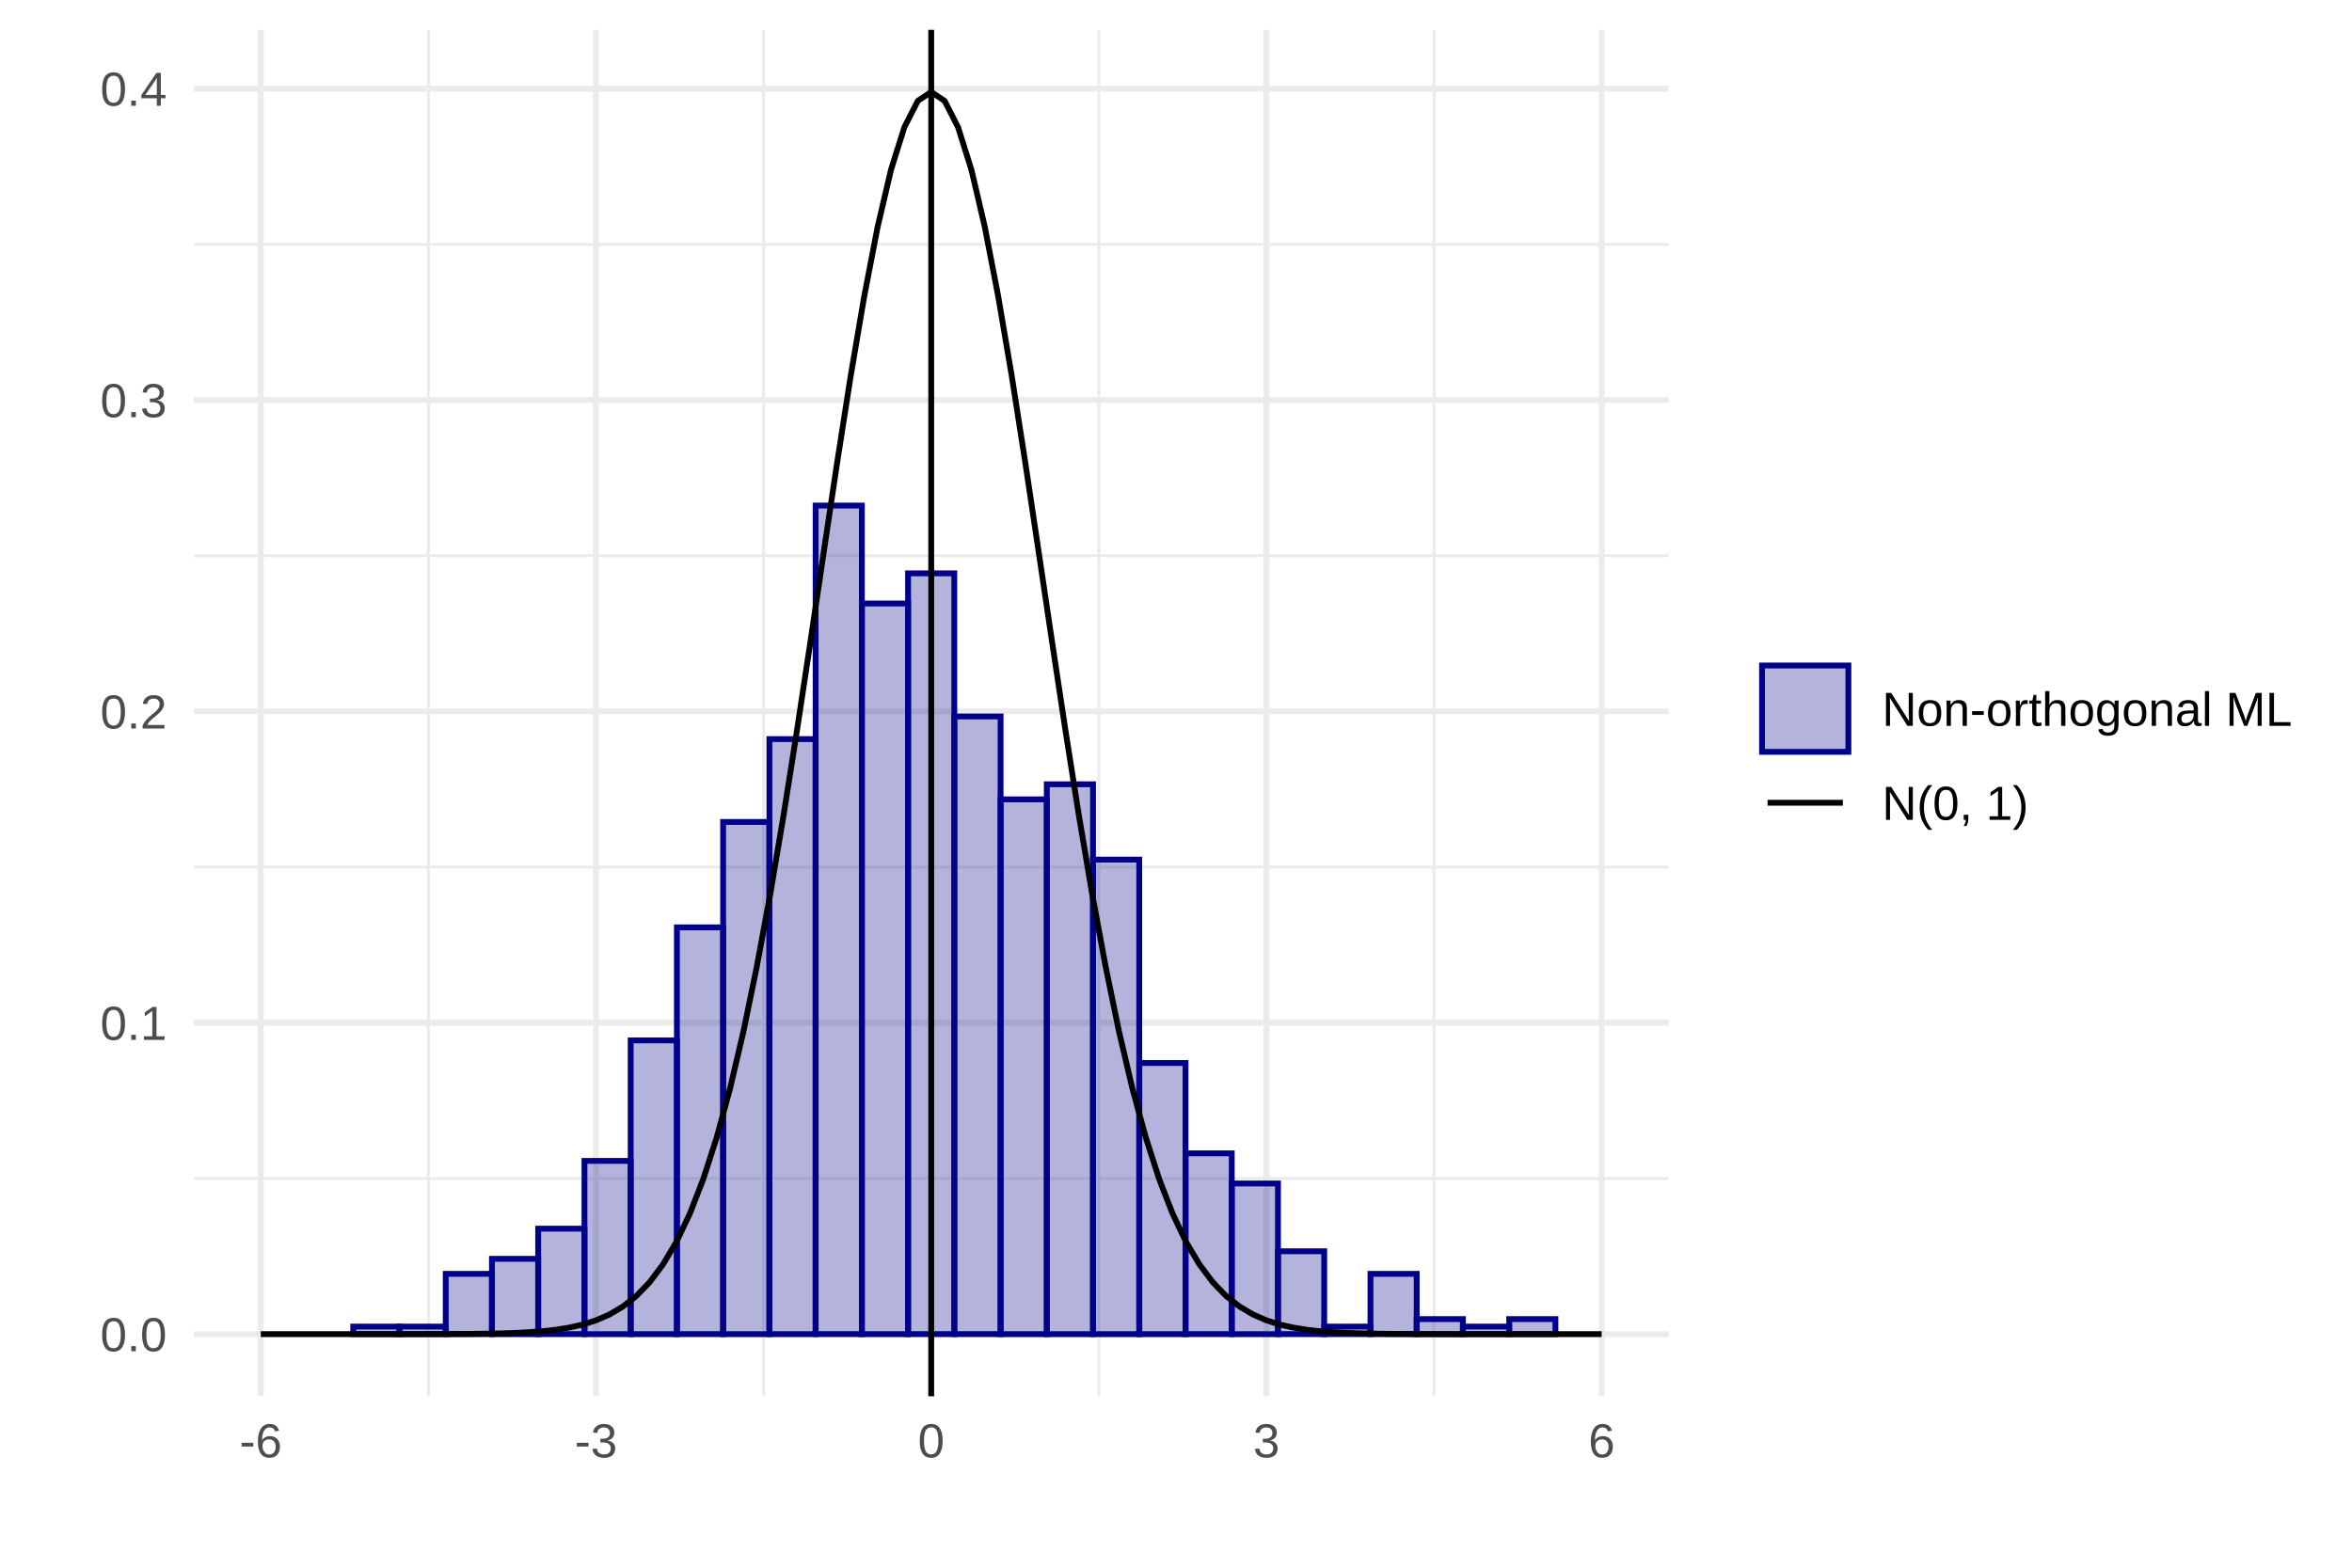
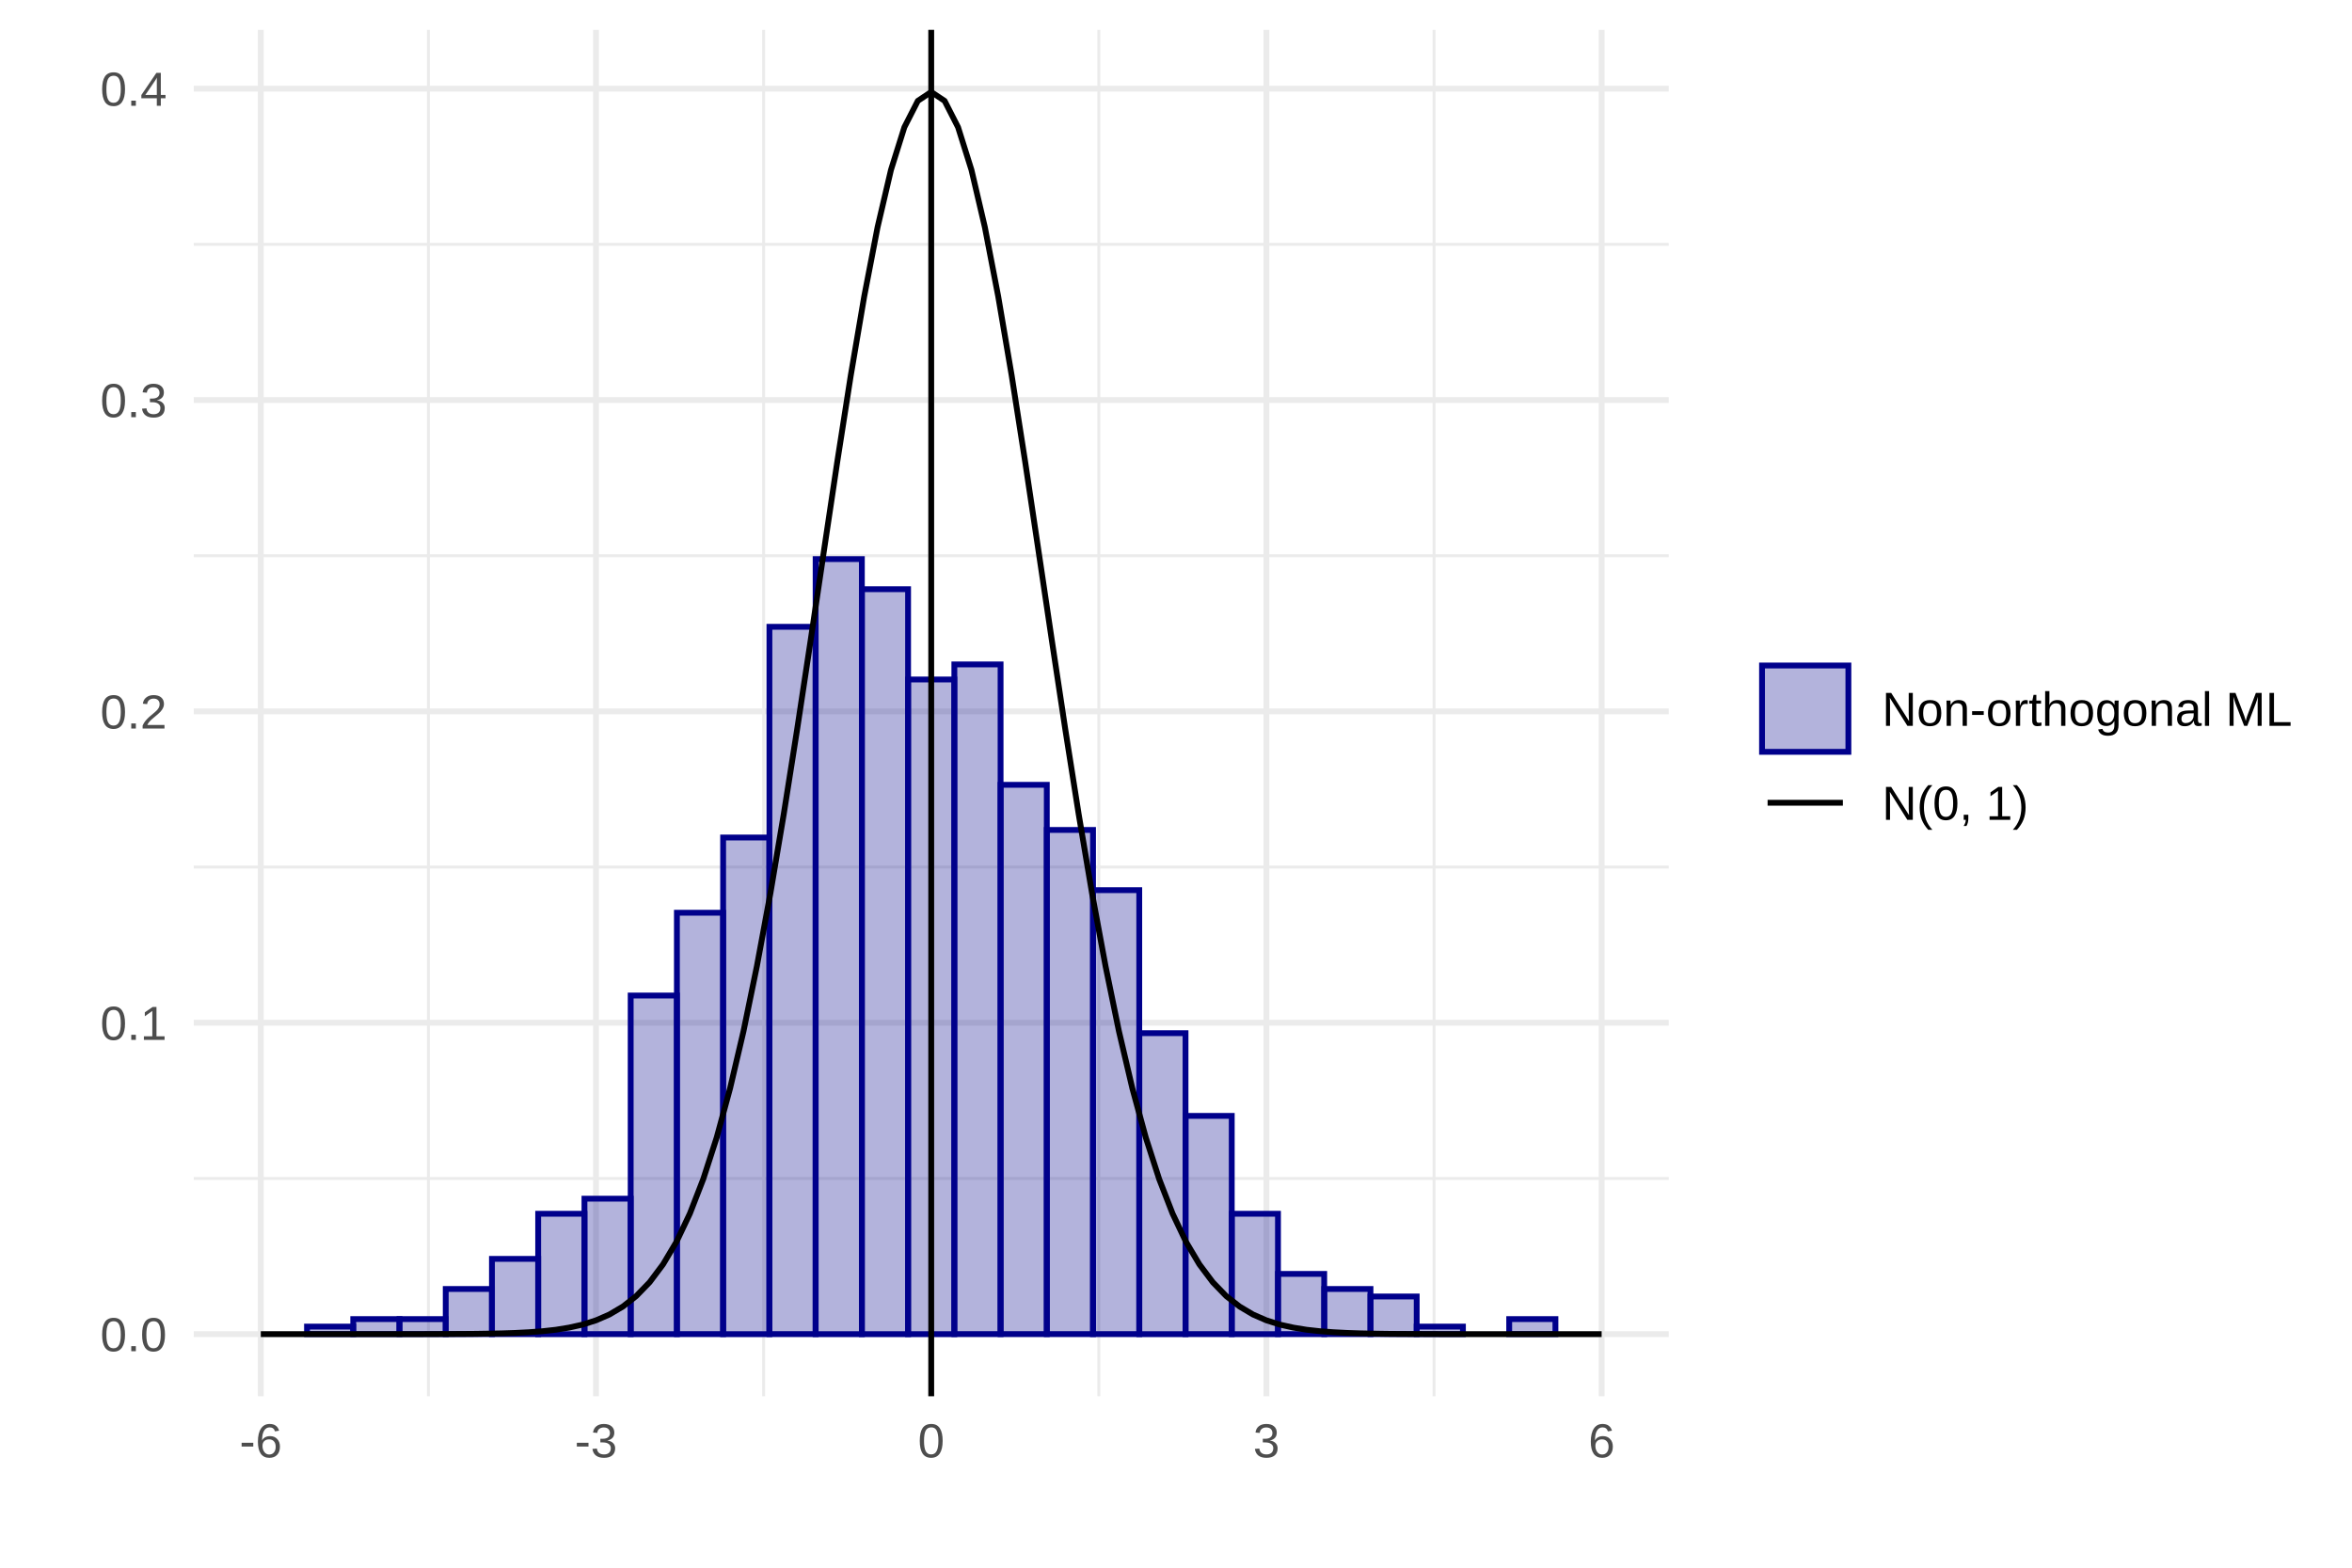
<svg xmlns="http://www.w3.org/2000/svg" class="svglite" width="432.00pt" height="288.00pt" viewBox="0 0 432.00 288.00">
  <defs>
    <style type="text/css">
    .svglite line, .svglite polyline, .svglite polygon, .svglite path, .svglite rect, .svglite circle {
      fill: none;
      stroke: #000000;
      stroke-linecap: round;
      stroke-linejoin: round;
      stroke-miterlimit: 10.00;
    }
    .svglite text {
      white-space: pre;
    }
  </style>
  </defs>
  <rect width="100%" height="100%" style="stroke: none; fill: none;" />
  <defs>
    <clipPath id="cpMC4wMHw0MzIuMDB8MC4wMHwyODguMDA=">
      <rect x="0.00" y="0.00" width="432.00" height="288.00" />
    </clipPath>
  </defs>
  <g clip-path="url(#cpMC4wMHw0MzIuMDB8MC4wMHwyODguMDA=)">
</g>
  <defs>
    <clipPath id="cpMzUuNTl8MzA2LjUwfDUuNDh8MjU2LjUw">
      <rect x="35.59" y="5.48" width="270.91" height="251.02" />
    </clipPath>
  </defs>
  <g clip-path="url(#cpMzUuNTl8MzA2LjUwfDUuNDh8MjU2LjUw)">
    <polyline points="35.59,216.49 306.50,216.49 " style="stroke-width: 0.53; stroke: #EBEBEB; stroke-linecap: butt;" />
    <polyline points="35.59,159.29 306.50,159.29 " style="stroke-width: 0.53; stroke: #EBEBEB; stroke-linecap: butt;" />
    <polyline points="35.59,102.09 306.50,102.09 " style="stroke-width: 0.53; stroke: #EBEBEB; stroke-linecap: butt;" />
    <polyline points="35.59,44.89 306.50,44.89 " style="stroke-width: 0.53; stroke: #EBEBEB; stroke-linecap: butt;" />
    <polyline points="78.69,256.50 78.69,5.48 " style="stroke-width: 0.53; stroke: #EBEBEB; stroke-linecap: butt;" />
    <polyline points="140.26,256.50 140.26,5.48 " style="stroke-width: 0.53; stroke: #EBEBEB; stroke-linecap: butt;" />
    <polyline points="201.83,256.50 201.83,5.48 " style="stroke-width: 0.53; stroke: #EBEBEB; stroke-linecap: butt;" />
    <polyline points="263.40,256.50 263.40,5.48 " style="stroke-width: 0.53; stroke: #EBEBEB; stroke-linecap: butt;" />
    <polyline points="35.59,245.09 306.50,245.09 " style="stroke-width: 1.07; stroke: #EBEBEB; stroke-linecap: butt;" />
    <polyline points="35.59,187.89 306.50,187.89 " style="stroke-width: 1.07; stroke: #EBEBEB; stroke-linecap: butt;" />
    <polyline points="35.59,130.69 306.50,130.69 " style="stroke-width: 1.07; stroke: #EBEBEB; stroke-linecap: butt;" />
    <polyline points="35.59,73.49 306.50,73.49 " style="stroke-width: 1.07; stroke: #EBEBEB; stroke-linecap: butt;" />
    <polyline points="35.59,16.28 306.50,16.28 " style="stroke-width: 1.07; stroke: #EBEBEB; stroke-linecap: butt;" />
    <polyline points="47.90,256.50 47.90,5.48 " style="stroke-width: 1.07; stroke: #EBEBEB; stroke-linecap: butt;" />
    <polyline points="109.47,256.50 109.47,5.48 " style="stroke-width: 1.07; stroke: #EBEBEB; stroke-linecap: butt;" />
    <polyline points="171.04,256.50 171.04,5.48 " style="stroke-width: 1.07; stroke: #EBEBEB; stroke-linecap: butt;" />
    <polyline points="232.61,256.50 232.61,5.48 " style="stroke-width: 1.07; stroke: #EBEBEB; stroke-linecap: butt;" />
    <polyline points="294.18,256.50 294.18,5.48 " style="stroke-width: 1.07; stroke: #EBEBEB; stroke-linecap: butt;" />
    <rect x="47.90" y="245.09" width="8.49" height="0.00" style="stroke-width: 1.07; stroke: #00008B; stroke-linecap: butt; stroke-linejoin: miter; fill: #00008B; fill-opacity: 0.30;" />
-     <rect x="56.39" y="245.09" width="8.49" height="0.00" style="stroke-width: 1.07; stroke: #00008B; stroke-linecap: butt; stroke-linejoin: miter; fill: #00008B; fill-opacity: 0.30;" />
-     <rect x="64.88" y="243.71" width="8.49" height="1.38" style="stroke-width: 1.07; stroke: #00008B; stroke-linecap: butt; stroke-linejoin: miter; fill: #00008B; fill-opacity: 0.30;" />
-     <rect x="73.38" y="243.71" width="8.49" height="1.38" style="stroke-width: 1.07; stroke: #00008B; stroke-linecap: butt; stroke-linejoin: miter; fill: #00008B; fill-opacity: 0.30;" />
-     <rect x="81.87" y="234.02" width="8.49" height="11.07" style="stroke-width: 1.07; stroke: #00008B; stroke-linecap: butt; stroke-linejoin: miter; fill: #00008B; fill-opacity: 0.30;" />
-     <rect x="90.36" y="231.26" width="8.49" height="13.84" style="stroke-width: 1.07; stroke: #00008B; stroke-linecap: butt; stroke-linejoin: miter; fill: #00008B; fill-opacity: 0.30;" />
-     <rect x="98.85" y="225.72" width="8.49" height="19.37" style="stroke-width: 1.07; stroke: #00008B; stroke-linecap: butt; stroke-linejoin: miter; fill: #00008B; fill-opacity: 0.30;" />
-     <rect x="107.35" y="213.27" width="8.49" height="31.83" style="stroke-width: 1.07; stroke: #00008B; stroke-linecap: butt; stroke-linejoin: miter; fill: #00008B; fill-opacity: 0.30;" />
-     <rect x="115.84" y="191.13" width="8.49" height="53.97" style="stroke-width: 1.07; stroke: #00008B; stroke-linecap: butt; stroke-linejoin: miter; fill: #00008B; fill-opacity: 0.30;" />
-     <rect x="124.33" y="170.37" width="8.49" height="74.72" style="stroke-width: 1.07; stroke: #00008B; stroke-linecap: butt; stroke-linejoin: miter; fill: #00008B; fill-opacity: 0.30;" />
-     <rect x="132.82" y="151.00" width="8.49" height="94.10" style="stroke-width: 1.07; stroke: #00008B; stroke-linecap: butt; stroke-linejoin: miter; fill: #00008B; fill-opacity: 0.30;" />
-     <rect x="141.32" y="135.78" width="8.49" height="109.32" style="stroke-width: 1.07; stroke: #00008B; stroke-linecap: butt; stroke-linejoin: miter; fill: #00008B; fill-opacity: 0.30;" />
-     <rect x="149.81" y="92.88" width="8.49" height="152.21" style="stroke-width: 1.07; stroke: #00008B; stroke-linecap: butt; stroke-linejoin: miter; fill: #00008B; fill-opacity: 0.30;" />
-     <rect x="158.30" y="110.87" width="8.49" height="134.23" style="stroke-width: 1.07; stroke: #00008B; stroke-linecap: butt; stroke-linejoin: miter; fill: #00008B; fill-opacity: 0.30;" />
-     <rect x="166.79" y="105.33" width="8.49" height="139.76" style="stroke-width: 1.07; stroke: #00008B; stroke-linecap: butt; stroke-linejoin: miter; fill: #00008B; fill-opacity: 0.30;" />
-     <rect x="175.29" y="131.62" width="8.49" height="113.47" style="stroke-width: 1.07; stroke: #00008B; stroke-linecap: butt; stroke-linejoin: miter; fill: #00008B; fill-opacity: 0.30;" />
-     <rect x="183.78" y="146.85" width="8.49" height="98.25" style="stroke-width: 1.07; stroke: #00008B; stroke-linecap: butt; stroke-linejoin: miter; fill: #00008B; fill-opacity: 0.30;" />
-     <rect x="192.27" y="144.08" width="8.49" height="101.02" style="stroke-width: 1.07; stroke: #00008B; stroke-linecap: butt; stroke-linejoin: miter; fill: #00008B; fill-opacity: 0.30;" />
-     <rect x="200.76" y="157.92" width="8.49" height="87.18" style="stroke-width: 1.07; stroke: #00008B; stroke-linecap: butt; stroke-linejoin: miter; fill: #00008B; fill-opacity: 0.30;" />
-     <rect x="209.26" y="195.28" width="8.49" height="49.82" style="stroke-width: 1.07; stroke: #00008B; stroke-linecap: butt; stroke-linejoin: miter; fill: #00008B; fill-opacity: 0.30;" />
-     <rect x="217.75" y="211.88" width="8.49" height="33.21" style="stroke-width: 1.07; stroke: #00008B; stroke-linecap: butt; stroke-linejoin: miter; fill: #00008B; fill-opacity: 0.30;" />
-     <rect x="226.24" y="217.42" width="8.49" height="27.68" style="stroke-width: 1.07; stroke: #00008B; stroke-linecap: butt; stroke-linejoin: miter; fill: #00008B; fill-opacity: 0.30;" />
-     <rect x="234.73" y="229.87" width="8.49" height="15.22" style="stroke-width: 1.07; stroke: #00008B; stroke-linecap: butt; stroke-linejoin: miter; fill: #00008B; fill-opacity: 0.30;" />
-     <rect x="243.23" y="243.71" width="8.49" height="1.38" style="stroke-width: 1.07; stroke: #00008B; stroke-linecap: butt; stroke-linejoin: miter; fill: #00008B; fill-opacity: 0.30;" />
-     <rect x="251.72" y="234.02" width="8.49" height="11.07" style="stroke-width: 1.07; stroke: #00008B; stroke-linecap: butt; stroke-linejoin: miter; fill: #00008B; fill-opacity: 0.30;" />
-     <rect x="260.21" y="242.33" width="8.49" height="2.77" style="stroke-width: 1.07; stroke: #00008B; stroke-linecap: butt; stroke-linejoin: miter; fill: #00008B; fill-opacity: 0.30;" />
-     <rect x="268.70" y="243.71" width="8.49" height="1.38" style="stroke-width: 1.07; stroke: #00008B; stroke-linecap: butt; stroke-linejoin: miter; fill: #00008B; fill-opacity: 0.30;" />
-     <rect x="277.20" y="242.33" width="8.49" height="2.77" style="stroke-width: 1.07; stroke: #00008B; stroke-linecap: butt; stroke-linejoin: miter; fill: #00008B; fill-opacity: 0.30;" />
+     <rect x="56.39" y="243.71" width="8.49" height="1.38" style="stroke-width: 1.07; stroke: #00008B; stroke-linecap: butt; stroke-linejoin: miter; fill: #00008B; fill-opacity: 0.30;" />
+     <rect x="64.88" y="242.33" width="8.49" height="2.76" style="stroke-width: 1.07; stroke: #00008B; stroke-linecap: butt; stroke-linejoin: miter; fill: #00008B; fill-opacity: 0.30;" />
+     <rect x="73.38" y="242.33" width="8.49" height="2.76" style="stroke-width: 1.07; stroke: #00008B; stroke-linecap: butt; stroke-linejoin: miter; fill: #00008B; fill-opacity: 0.30;" />
+     <rect x="81.87" y="236.80" width="8.49" height="8.29" style="stroke-width: 1.07; stroke: #00008B; stroke-linecap: butt; stroke-linejoin: miter; fill: #00008B; fill-opacity: 0.30;" />
+     <rect x="90.36" y="231.27" width="8.49" height="13.82" style="stroke-width: 1.07; stroke: #00008B; stroke-linecap: butt; stroke-linejoin: miter; fill: #00008B; fill-opacity: 0.30;" />
+     <rect x="98.85" y="222.98" width="8.49" height="22.12" style="stroke-width: 1.07; stroke: #00008B; stroke-linecap: butt; stroke-linejoin: miter; fill: #00008B; fill-opacity: 0.30;" />
+     <rect x="107.35" y="220.21" width="8.49" height="24.88" style="stroke-width: 1.07; stroke: #00008B; stroke-linecap: butt; stroke-linejoin: miter; fill: #00008B; fill-opacity: 0.30;" />
+     <rect x="115.84" y="182.89" width="8.49" height="62.21" style="stroke-width: 1.07; stroke: #00008B; stroke-linecap: butt; stroke-linejoin: miter; fill: #00008B; fill-opacity: 0.30;" />
+     <rect x="124.33" y="167.68" width="8.49" height="77.41" style="stroke-width: 1.07; stroke: #00008B; stroke-linecap: butt; stroke-linejoin: miter; fill: #00008B; fill-opacity: 0.30;" />
+     <rect x="132.82" y="153.86" width="8.49" height="91.24" style="stroke-width: 1.07; stroke: #00008B; stroke-linecap: butt; stroke-linejoin: miter; fill: #00008B; fill-opacity: 0.30;" />
+     <rect x="141.32" y="115.15" width="8.49" height="129.94" style="stroke-width: 1.07; stroke: #00008B; stroke-linecap: butt; stroke-linejoin: miter; fill: #00008B; fill-opacity: 0.30;" />
+     <rect x="149.81" y="102.71" width="8.49" height="142.39" style="stroke-width: 1.07; stroke: #00008B; stroke-linecap: butt; stroke-linejoin: miter; fill: #00008B; fill-opacity: 0.30;" />
+     <rect x="158.30" y="108.24" width="8.49" height="136.86" style="stroke-width: 1.07; stroke: #00008B; stroke-linecap: butt; stroke-linejoin: miter; fill: #00008B; fill-opacity: 0.30;" />
+     <rect x="166.79" y="124.83" width="8.49" height="120.27" style="stroke-width: 1.07; stroke: #00008B; stroke-linecap: butt; stroke-linejoin: miter; fill: #00008B; fill-opacity: 0.30;" />
+     <rect x="175.29" y="122.06" width="8.49" height="123.03" style="stroke-width: 1.07; stroke: #00008B; stroke-linecap: butt; stroke-linejoin: miter; fill: #00008B; fill-opacity: 0.30;" />
+     <rect x="183.78" y="144.18" width="8.49" height="100.91" style="stroke-width: 1.07; stroke: #00008B; stroke-linecap: butt; stroke-linejoin: miter; fill: #00008B; fill-opacity: 0.30;" />
+     <rect x="192.27" y="152.47" width="8.49" height="92.62" style="stroke-width: 1.07; stroke: #00008B; stroke-linecap: butt; stroke-linejoin: miter; fill: #00008B; fill-opacity: 0.30;" />
+     <rect x="200.76" y="163.53" width="8.49" height="81.56" style="stroke-width: 1.07; stroke: #00008B; stroke-linecap: butt; stroke-linejoin: miter; fill: #00008B; fill-opacity: 0.30;" />
+     <rect x="209.26" y="189.80" width="8.49" height="55.30" style="stroke-width: 1.07; stroke: #00008B; stroke-linecap: butt; stroke-linejoin: miter; fill: #00008B; fill-opacity: 0.30;" />
+     <rect x="217.75" y="205.00" width="8.49" height="40.09" style="stroke-width: 1.07; stroke: #00008B; stroke-linecap: butt; stroke-linejoin: miter; fill: #00008B; fill-opacity: 0.30;" />
+     <rect x="226.24" y="222.98" width="8.49" height="22.12" style="stroke-width: 1.07; stroke: #00008B; stroke-linecap: butt; stroke-linejoin: miter; fill: #00008B; fill-opacity: 0.30;" />
+     <rect x="234.73" y="234.03" width="8.49" height="11.06" style="stroke-width: 1.07; stroke: #00008B; stroke-linecap: butt; stroke-linejoin: miter; fill: #00008B; fill-opacity: 0.30;" />
+     <rect x="243.23" y="236.80" width="8.49" height="8.29" style="stroke-width: 1.07; stroke: #00008B; stroke-linecap: butt; stroke-linejoin: miter; fill: #00008B; fill-opacity: 0.30;" />
+     <rect x="251.72" y="238.18" width="8.49" height="6.91" style="stroke-width: 1.07; stroke: #00008B; stroke-linecap: butt; stroke-linejoin: miter; fill: #00008B; fill-opacity: 0.30;" />
+     <rect x="260.21" y="243.71" width="8.49" height="1.38" style="stroke-width: 1.07; stroke: #00008B; stroke-linecap: butt; stroke-linejoin: miter; fill: #00008B; fill-opacity: 0.30;" />
+     <rect x="268.70" y="245.09" width="8.49" height="0.00" style="stroke-width: 1.07; stroke: #00008B; stroke-linecap: butt; stroke-linejoin: miter; fill: #00008B; fill-opacity: 0.30;" />
+     <rect x="277.20" y="242.33" width="8.49" height="2.76" style="stroke-width: 1.07; stroke: #00008B; stroke-linecap: butt; stroke-linejoin: miter; fill: #00008B; fill-opacity: 0.30;" />
    <rect x="285.69" y="245.09" width="8.49" height="0.00" style="stroke-width: 1.07; stroke: #00008B; stroke-linecap: butt; stroke-linejoin: miter; fill: #00008B; fill-opacity: 0.30;" />
    <line x1="171.04" y1="256.50" x2="171.04" y2="5.48" style="stroke-width: 1.07; stroke-linecap: butt;" />
    <polyline points="47.90,245.09 50.36,245.09 52.83,245.09 55.29,245.09 57.75,245.09 60.21,245.09 62.68,245.09 65.14,245.09 67.60,245.09 70.07,245.09 72.53,245.09 74.99,245.09 77.45,245.09 79.92,245.08 82.38,245.07 84.84,245.06 87.30,245.04 89.77,245.00 92.23,244.95 94.69,244.87 97.16,244.74 99.62,244.56 102.08,244.29 104.54,243.89 107.01,243.34 109.47,242.56 111.93,241.49 114.40,240.03 116.86,238.10 119.32,235.56 121.78,232.28 124.25,228.13 126.71,222.95 129.17,216.61 131.64,208.97 134.10,199.93 136.56,189.45 139.02,177.50 141.49,164.18 143.95,149.60 146.41,134.01 148.88,117.73 151.34,101.15 153.80,84.73 156.26,69.00 158.73,54.48 161.19,41.72 163.65,31.21 166.11,23.37 168.58,18.53 171.04,16.89 173.50,18.53 175.97,23.37 178.43,31.21 180.89,41.72 183.35,54.48 185.82,69.00 188.28,84.73 190.74,101.15 193.21,117.73 195.67,134.01 198.13,149.60 200.59,164.18 203.06,177.50 205.52,189.45 207.98,199.93 210.45,208.97 212.91,216.61 215.37,222.95 217.83,228.13 220.30,232.28 222.76,235.56 225.22,238.10 227.69,240.03 230.15,241.49 232.61,242.56 235.07,243.34 237.54,243.89 240.00,244.29 242.46,244.56 244.92,244.74 247.39,244.87 249.85,244.95 252.31,245.00 254.78,245.04 257.24,245.06 259.70,245.07 262.16,245.08 264.63,245.09 267.09,245.09 269.55,245.09 272.02,245.09 274.48,245.09 276.94,245.09 279.40,245.09 281.87,245.09 284.33,245.09 286.79,245.09 289.26,245.09 291.72,245.09 294.18,245.09 " style="stroke-width: 1.07; stroke-linecap: butt;" />
  </g>
  <g clip-path="url(#cpMC4wMHw0MzIuMDB8MC4wMHwyODguMDA=)">
    <text x="30.65" y="248.24" text-anchor="end" style="font-size: 8.80px;fill: #4D4D4D; font-family: &quot;Arial&quot;;" textLength="12.24px" lengthAdjust="spacingAndGlyphs">0.0</text>
    <text x="30.65" y="191.04" text-anchor="end" style="font-size: 8.80px;fill: #4D4D4D; font-family: &quot;Arial&quot;;" textLength="12.24px" lengthAdjust="spacingAndGlyphs">0.1</text>
    <text x="30.65" y="133.84" text-anchor="end" style="font-size: 8.80px;fill: #4D4D4D; font-family: &quot;Arial&quot;;" textLength="12.24px" lengthAdjust="spacingAndGlyphs">0.2</text>
    <text x="30.65" y="76.64" text-anchor="end" style="font-size: 8.80px;fill: #4D4D4D; font-family: &quot;Arial&quot;;" textLength="12.24px" lengthAdjust="spacingAndGlyphs">0.3</text>
    <text x="30.65" y="19.43" text-anchor="end" style="font-size: 8.80px;fill: #4D4D4D; font-family: &quot;Arial&quot;;" textLength="12.24px" lengthAdjust="spacingAndGlyphs">0.4</text>
    <text x="47.90" y="267.74" text-anchor="middle" style="font-size: 8.80px;fill: #4D4D4D; font-family: &quot;Arial&quot;;" textLength="7.83px" lengthAdjust="spacingAndGlyphs">-6</text>
    <text x="109.47" y="267.74" text-anchor="middle" style="font-size: 8.80px;fill: #4D4D4D; font-family: &quot;Arial&quot;;" textLength="7.83px" lengthAdjust="spacingAndGlyphs">-3</text>
    <text x="171.04" y="267.74" text-anchor="middle" style="font-size: 8.80px;fill: #4D4D4D; font-family: &quot;Arial&quot;;" textLength="4.90px" lengthAdjust="spacingAndGlyphs">0</text>
    <text x="232.61" y="267.74" text-anchor="middle" style="font-size: 8.80px;fill: #4D4D4D; font-family: &quot;Arial&quot;;" textLength="4.90px" lengthAdjust="spacingAndGlyphs">3</text>
    <text x="294.18" y="267.74" text-anchor="middle" style="font-size: 8.80px;fill: #4D4D4D; font-family: &quot;Arial&quot;;" textLength="4.90px" lengthAdjust="spacingAndGlyphs">6</text>
    <rect x="323.64" y="122.26" width="15.86" height="15.86" style="stroke-width: 1.07; stroke: #00008B; stroke-linecap: butt; stroke-linejoin: miter; fill: #00008B; fill-opacity: 0.30;" />
    <line x1="324.66" y1="147.47" x2="338.49" y2="147.47" style="stroke-width: 1.07; stroke-linecap: butt;" />
    <text x="345.69" y="133.34" style="font-size: 8.80px; font-family: &quot;Arial&quot;;" textLength="75.35px" lengthAdjust="spacingAndGlyphs">Non-orthogonal ML</text>
    <text x="345.69" y="150.62" style="font-size: 8.80px; font-family: &quot;Arial&quot;;" textLength="26.90px" lengthAdjust="spacingAndGlyphs">N(0, 1)</text>
  </g>
</svg>
